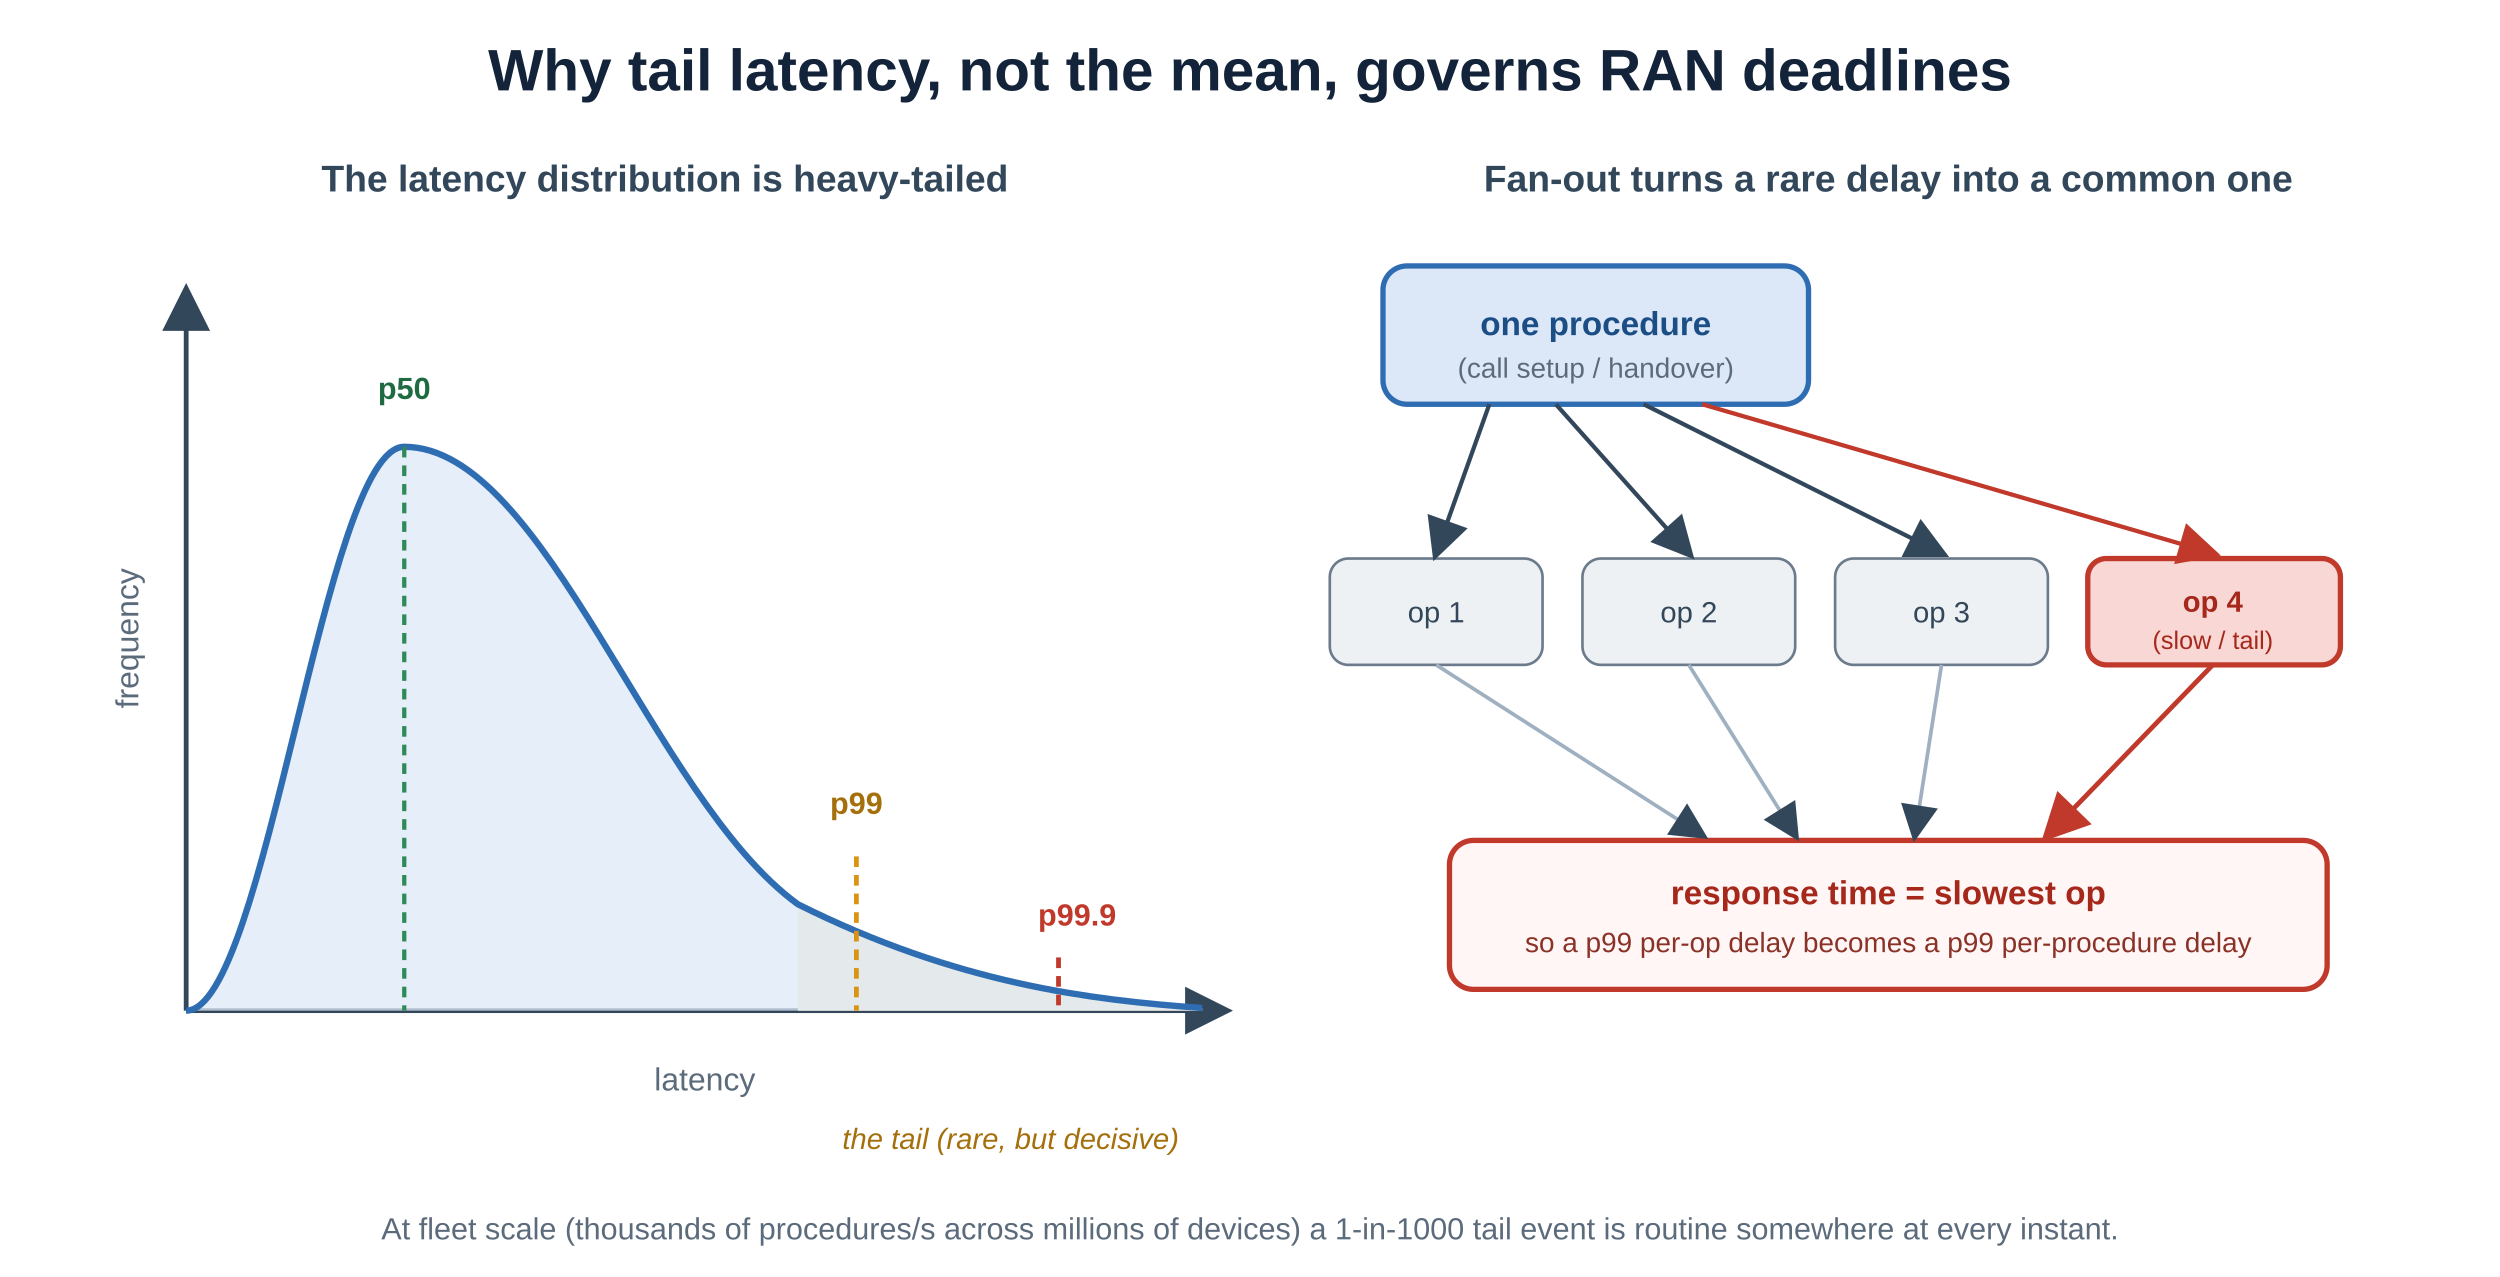
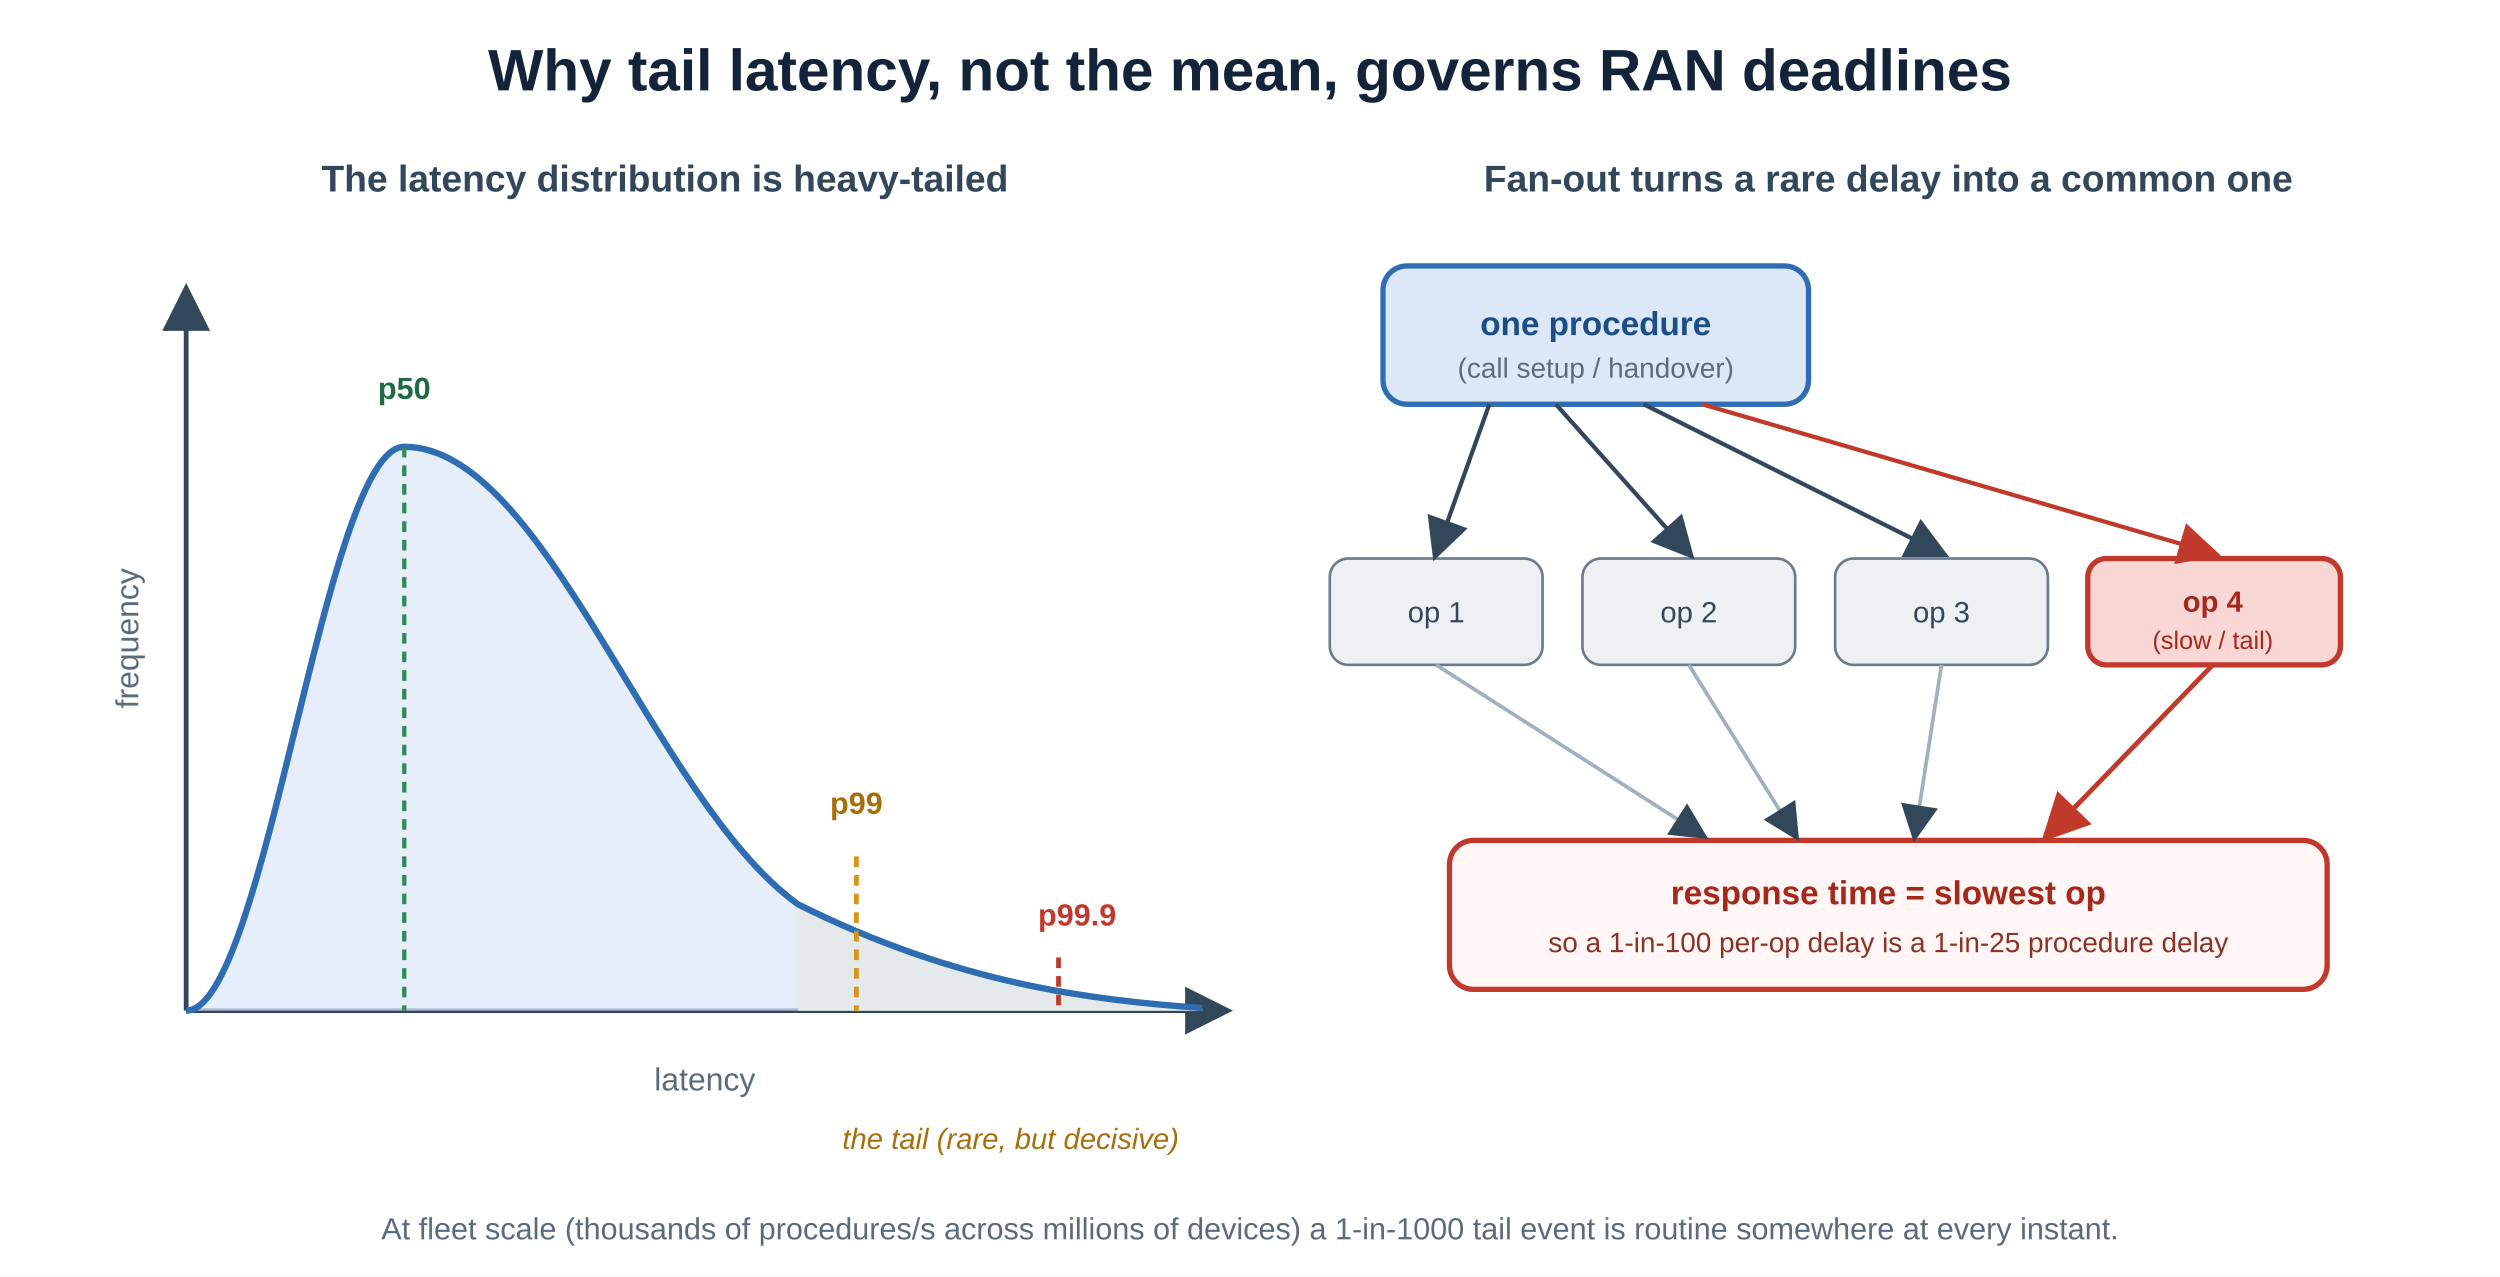
<svg xmlns="http://www.w3.org/2000/svg" viewBox="0 0 940 480" width="940" height="480" font-family="'Segoe UI','Helvetica Neue',Arial,sans-serif">
  <defs>
    <marker id="a" markerWidth="10" markerHeight="10" refX="8" refY="5" orient="auto">
      <path d="M0,0 L10,5 L0,10 z" fill="#33475b" />
    </marker>
    <marker id="ar" markerWidth="10" markerHeight="10" refX="8" refY="5" orient="auto">
      <path d="M0,0 L10,5 L0,10 z" fill="#c0392b" />
    </marker>
  </defs>
  <rect x="0" y="0" width="940" height="480" fill="#ffffff" />
  <text x="470" y="34" text-anchor="middle" font-size="22" font-weight="700" fill="#12233a">Why tail latency, not the mean, governs RAN deadlines</text>
  <text x="250" y="72" text-anchor="middle" font-size="14" font-weight="700" fill="#33475b">The latency distribution is heavy-tailed</text>
  <line x1="70" y1="380" x2="460" y2="380" stroke="#33475b" stroke-width="1.8" marker-end="url(#a)" />
  <line x1="70" y1="380" x2="70" y2="110" stroke="#33475b" stroke-width="1.8" marker-end="url(#a)" />
  <text x="265" y="410" text-anchor="middle" font-size="12" fill="#5b6b7b">latency</text>
  <text x="52" y="240" text-anchor="middle" font-size="12" fill="#5b6b7b" transform="rotate(-90 52 240)">frequency</text>
  <path d="M300 380 C 360 372 410 377 452 379 L452 380 Z" fill="none" />
  <path d="M300 340 C 360 370 410 376 452 379 L452 380 L300 380 Z" fill="#fdecc8" />
  <path d="M70 380 C 100 380 122 168 152 168 C 205 168 245 300 300 340 C 360 370 410 376 452 379 L452 380 L70 380 Z" fill="#dce8f7" opacity="0.75" />
  <path d="M70 380 C 100 380 122 168 152 168 C 205 168 245 300 300 340 C 360 370 410 376 452 379" fill="none" stroke="#2f6db3" stroke-width="2.4" />
  <line x1="152" y1="168" x2="152" y2="380" stroke="#2e8b57" stroke-width="1.6" stroke-dasharray="4 3" />
  <text x="152" y="150" text-anchor="middle" font-size="11.5" font-weight="700" fill="#1f6b41">p50</text>
  <line x1="322" y1="322" x2="322" y2="380" stroke="#d99413" stroke-width="1.8" stroke-dasharray="4 3" />
  <text x="322" y="306" text-anchor="middle" font-size="11.5" font-weight="700" fill="#a5700c">p99</text>
  <line x1="398" y1="360" x2="398" y2="380" stroke="#c0392b" stroke-width="1.8" stroke-dasharray="4 3" />
  <text x="405" y="348" text-anchor="middle" font-size="11.5" font-weight="700" fill="#c0392b">p99.9</text>
  <text x="380" y="432" text-anchor="middle" font-size="11" font-style="italic" fill="#a5700c">the tail (rare, but decisive)</text>
  <text x="710" y="72" text-anchor="middle" font-size="14" font-weight="700" fill="#33475b">Fan-out turns a rare delay into a common one</text>
  <rect x="520" y="100" width="160" height="52" rx="9" fill="#dce8f7" stroke="#2f6db3" stroke-width="2" />
  <text x="600" y="126" text-anchor="middle" font-size="12.5" font-weight="700" fill="#1c4e86">one procedure</text>
  <text x="600" y="142" text-anchor="middle" font-size="10.5" fill="#5b6b7b">(call setup / handover)</text>
  <g font-size="11">
    <rect x="500" y="210" width="80" height="40" rx="7" fill="#eef1f4" stroke="#6b7b8c" />
    <text x="540" y="234" text-anchor="middle" fill="#33475b">op 1</text>
    <rect x="595" y="210" width="80" height="40" rx="7" fill="#eef1f4" stroke="#6b7b8c" />
    <text x="635" y="234" text-anchor="middle" fill="#33475b">op 2</text>
    <rect x="690" y="210" width="80" height="40" rx="7" fill="#eef1f4" stroke="#6b7b8c" />
    <text x="730" y="234" text-anchor="middle" fill="#33475b">op 3</text>
    <rect x="785" y="210" width="95" height="40" rx="7" fill="#f8d7d5" stroke="#c0392b" stroke-width="2" />
    <text x="832" y="230" text-anchor="middle" font-weight="700" fill="#a5281b">op 4</text>
    <text x="832" y="244" text-anchor="middle" font-size="9.5" fill="#a5281b">(slow / tail)</text>
  </g>
  <g stroke="#33475b" stroke-width="1.6">
    <line x1="560" y1="152" x2="540" y2="208" marker-end="url(#a)" />
    <line x1="585" y1="152" x2="635" y2="208" marker-end="url(#a)" />
    <line x1="618" y1="152" x2="730" y2="208" marker-end="url(#a)" />
    <line x1="640" y1="152" x2="832" y2="208" stroke="#c0392b" marker-end="url(#ar)" />
  </g>
  <rect x="545" y="316" width="330" height="56" rx="9" fill="#fff6f5" stroke="#c0392b" stroke-width="2" />
  <text x="710" y="340" text-anchor="middle" font-size="12.5" font-weight="700" fill="#a5281b">response time = slowest op</text>
-   <text x="710" y="358" text-anchor="middle" font-size="10.5" fill="#8a3227">so a p99 per-op delay becomes a p99 per-procedure delay</text>
+   <text x="710" y="358" text-anchor="middle" font-size="10.5" fill="#8a3227">so a 1-in-100 per-op delay is a 1-in-25 procedure delay</text>
  <line x1="832" y1="250" x2="770" y2="314" stroke="#c0392b" stroke-width="1.8" marker-end="url(#ar)" />
  <line x1="540" y1="250" x2="640" y2="314" stroke="#9fb0c0" stroke-width="1.4" marker-end="url(#a)" />
  <line x1="635" y1="250" x2="675" y2="314" stroke="#9fb0c0" stroke-width="1.4" marker-end="url(#a)" />
  <line x1="730" y1="250" x2="720" y2="314" stroke="#9fb0c0" stroke-width="1.4" marker-end="url(#a)" />
  <text x="470" y="466" text-anchor="middle" font-size="11.5" fill="#5b6b7b">At fleet scale (thousands of procedures/s across millions of devices) a 1-in-1000 tail event is routine somewhere at every instant.</text>
</svg>
